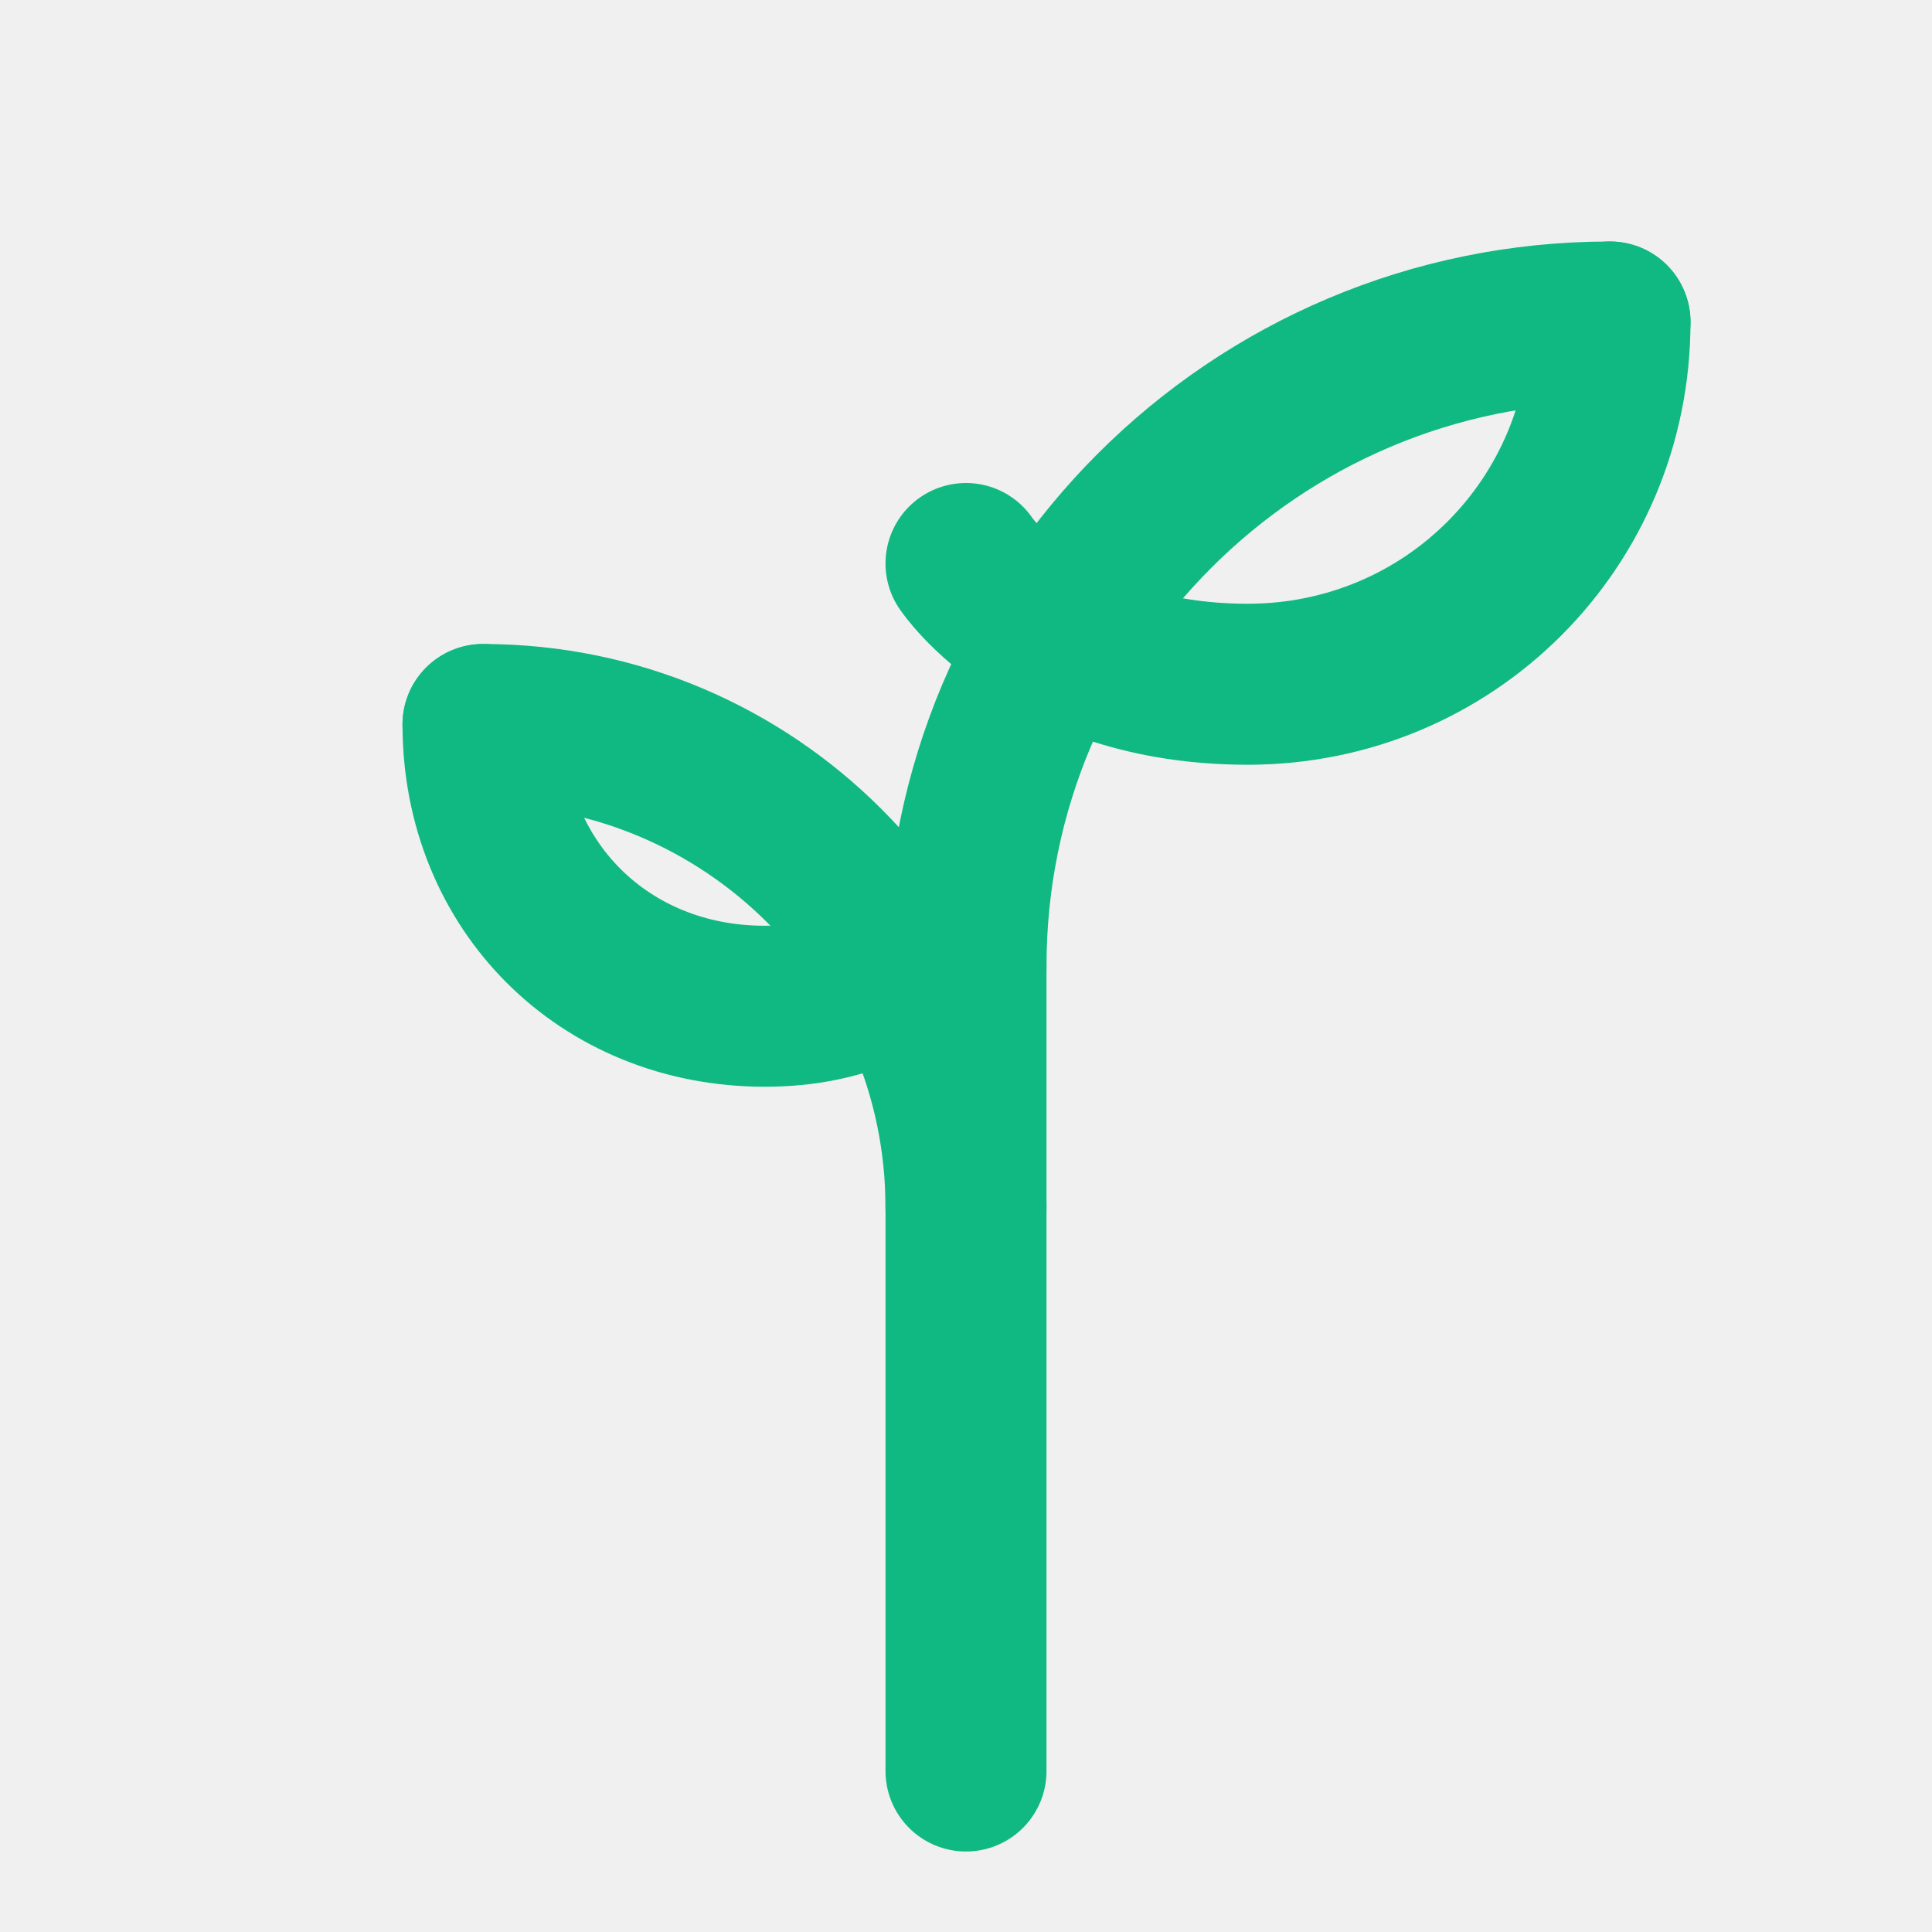
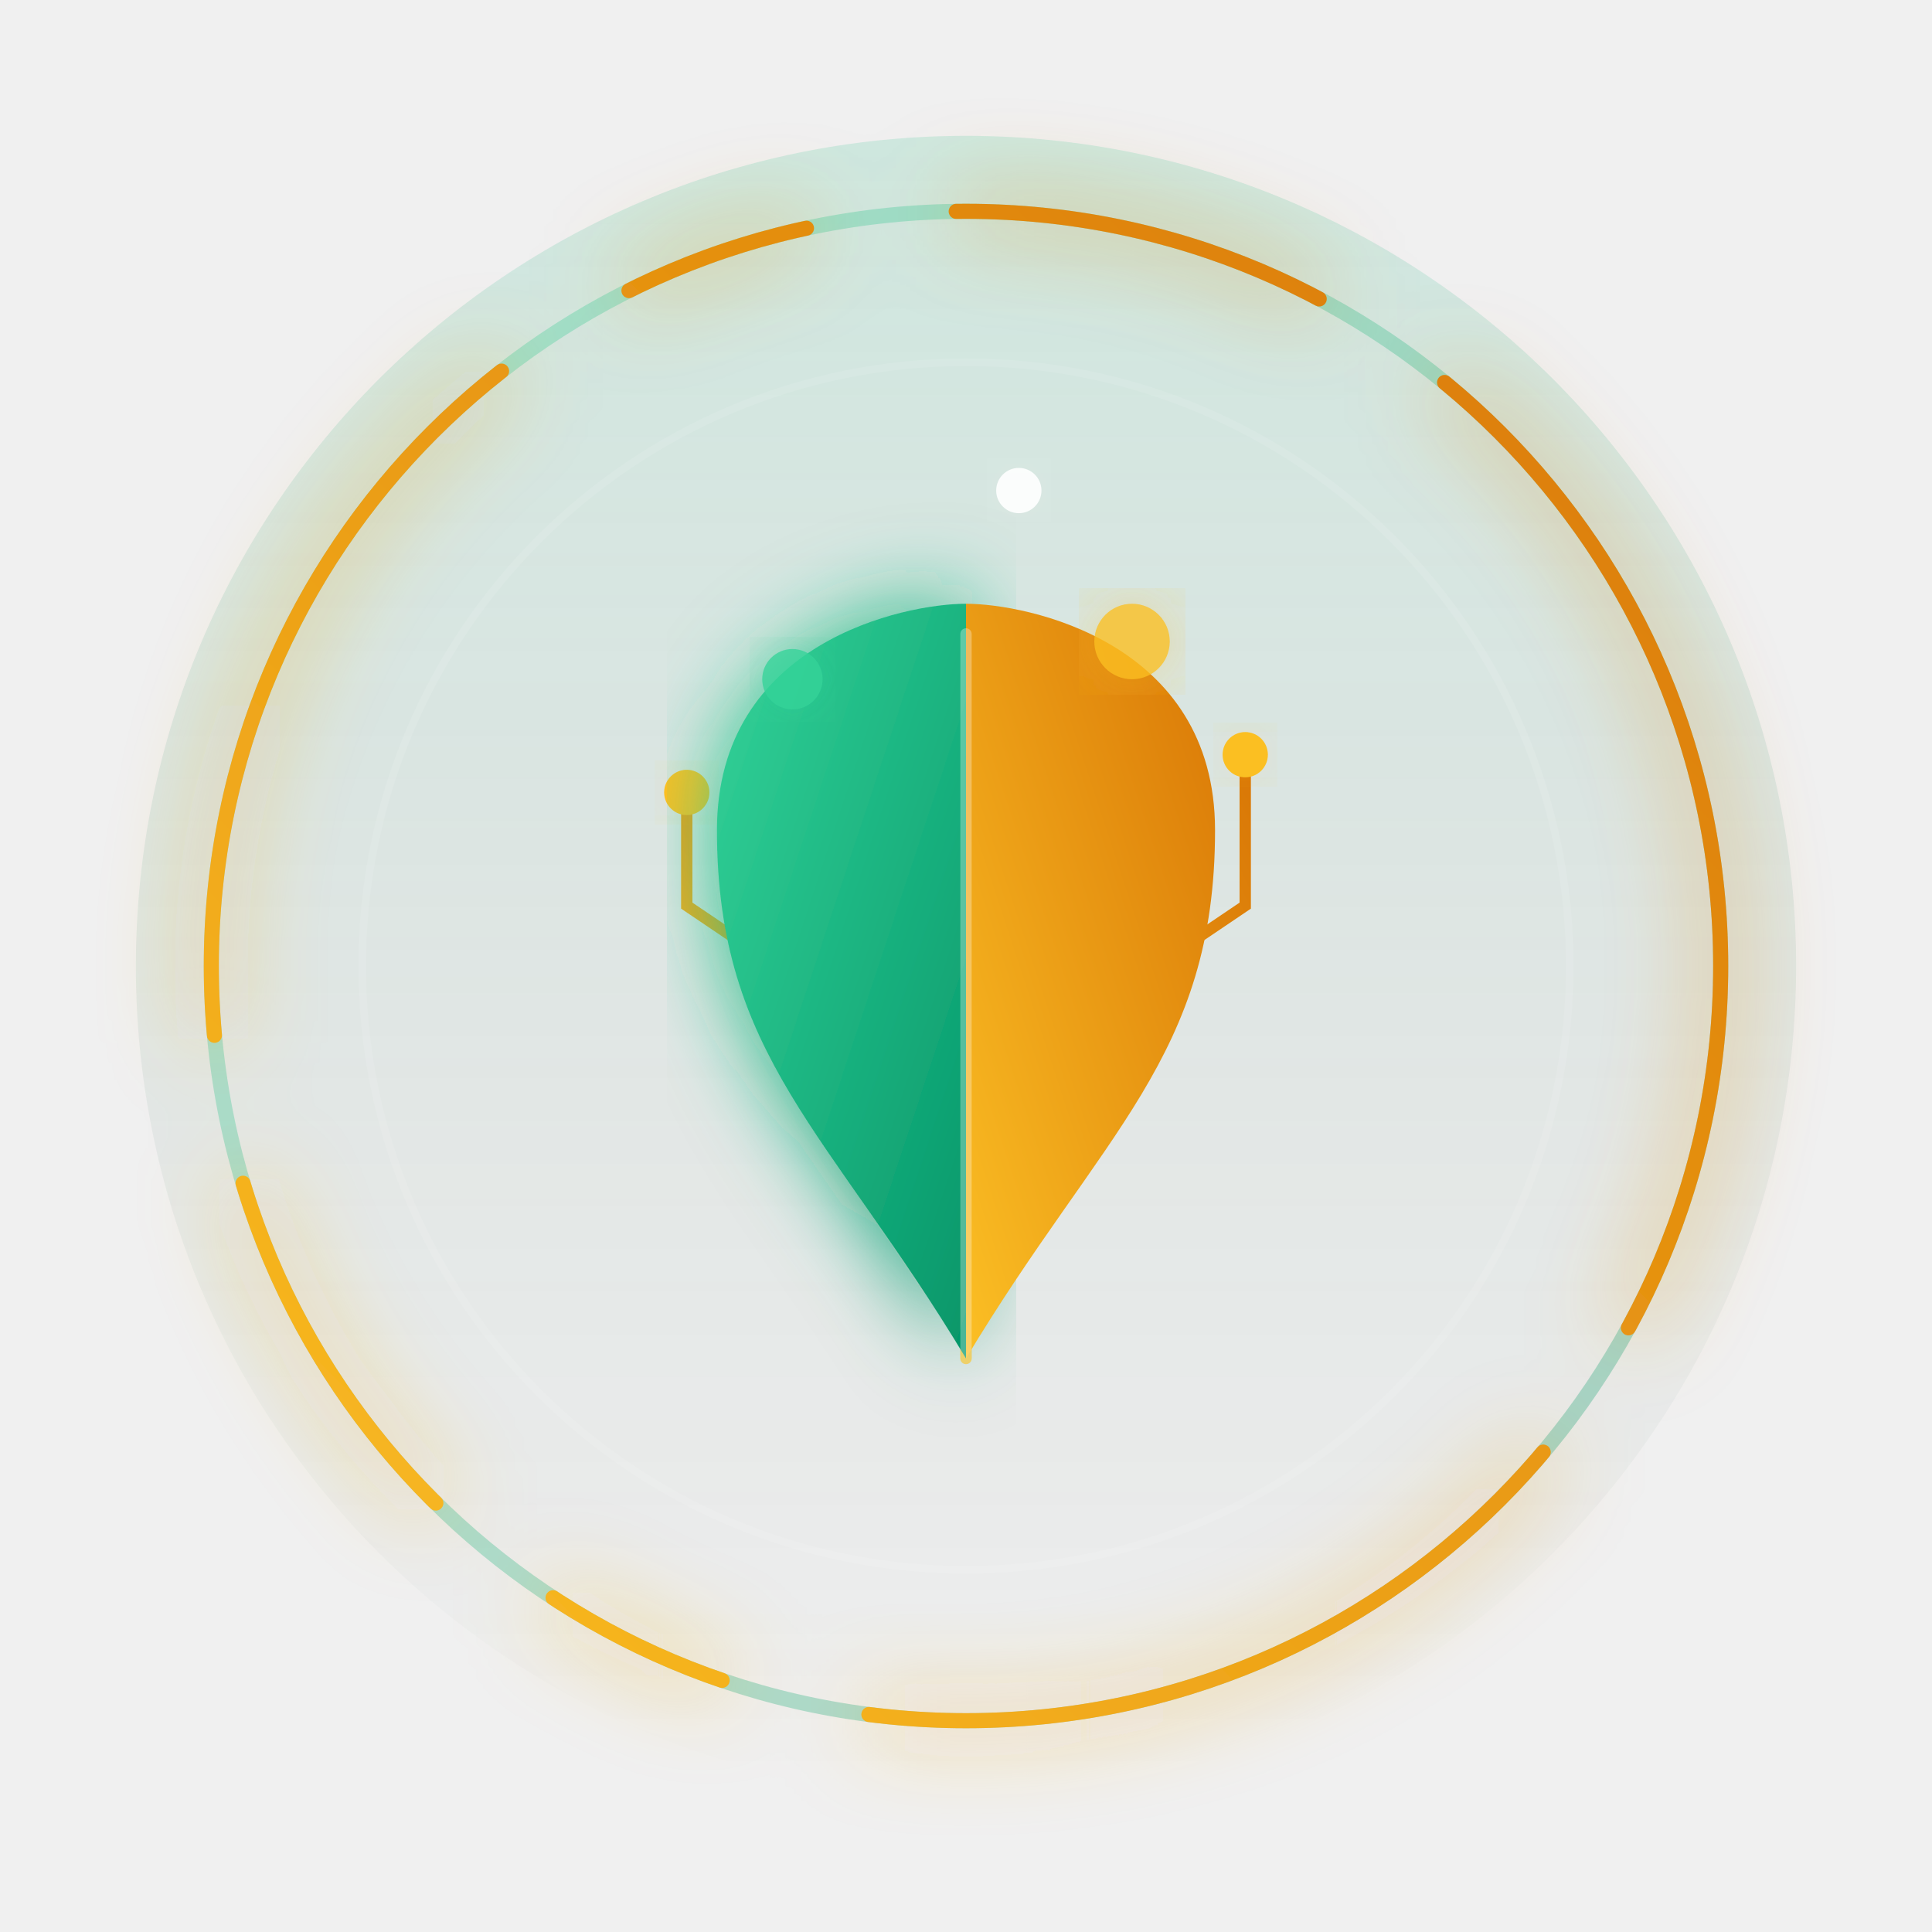
- <svg xmlns="http://www.w3.org/2000/svg" viewBox="0 0 24 24" fill="none" stroke="#10b981" stroke-width="2" stroke-linecap="round" stroke-linejoin="round">
-   <path d="M12 22V12" />
-   <path d="M12 12C12 7.582 15.582 4 20 4" />
-   <path d="M12 15C12 11.686 9.314 9 6 9" />
-   <path d="M20 4C20 6.5 18 8.5 15.5 8.5C13 8.5 12 7 12 7" />
-   <path d="M6 9C6 11 7.5 12.5 9.5 12.5C11.5 12.5 12 11 12 11" />
+ <svg xmlns="http://www.w3.org/2000/svg" viewBox="0 0 512 512" width="100%" height="100%">
+   <defs>
+     <linearGradient id="greenGrad" x1="0%" y1="0%" x2="100%" y2="100%">
+       <stop offset="0%" stop-color="#34d399" />
+       <stop offset="100%" stop-color="#059669" />
+     </linearGradient>
+     <linearGradient id="goldGrad" x1="0%" y1="100%" x2="100%" y2="0%">
+       <stop offset="0%" stop-color="#fbbf24" />
+       <stop offset="100%" stop-color="#d97706" />
+     </linearGradient>
+     <linearGradient id="glowGrad" x1="0%" y1="0%" x2="0%" y2="100%">
+       <stop offset="0%" stop-color="#10b981" stop-opacity="0.15" />
+       <stop offset="100%" stop-color="#061c15" stop-opacity="0" />
+     </linearGradient>
+     <filter id="glow" x="-20%" y="-20%" width="140%" height="140%">
+       <feGaussianBlur stdDeviation="12" result="blur" />
+       <feComposite in="SourceGraphic" in2="blur" operator="over" />
+     </filter>
+   </defs>
+   <circle cx="256" cy="256" r="220" fill="url(#glowGrad)" />
+   <circle cx="256" cy="256" r="200" fill="none" stroke="url(#greenGrad)" stroke-width="4" stroke-opacity="0.3" />
+   <circle cx="256" cy="256" r="200" fill="none" stroke="url(#goldGrad)" stroke-width="4" stroke-linecap="round" stroke-dasharray="100 40 200 40 50 40" filter="url(#glow)" />
+   <circle cx="256" cy="256" r="160" fill="none" stroke="#ffffff" stroke-width="2" stroke-opacity="0.1" />
+   <g stroke="url(#goldGrad)" stroke-width="3" fill="none" stroke-linecap="round">
+     <path d="M 256 360 L 256 290 L 330 240 L 330 200" />
+     <path d="M 256 290 L 182 240 L 182 210" />
+   </g>
+   <circle cx="330" cy="200" r="6" fill="#fbbf24" filter="url(#glow)" />
+   <circle cx="182" cy="210" r="6" fill="#fbbf24" filter="url(#glow)" />
+   <path d="M 256 360 C 220 300, 190 280, 190 220 C 190 170, 240 160, 256 160 C 256 160, 256 360, 256 360 Z" fill="url(#greenGrad)" filter="url(#glow)" />
+   <path d="M 256 360 C 292 300, 322 280, 322 220 C 322 170, 272 160, 256 160 C 256 160, 256 360, 256 360 Z" fill="url(#goldGrad)" />
+   <path d="M 256 360 L 256 168" stroke="#ffffff" stroke-width="3" stroke-opacity="0.3" stroke-linecap="round" />
+   <circle cx="210" cy="180" r="8" fill="#34d399" filter="url(#glow)" opacity="0.8" />
+   <circle cx="300" cy="170" r="10" fill="#fbbf24" filter="url(#glow)" opacity="0.8" />
+   <circle cx="270" cy="130" r="6" fill="#ffffff" filter="url(#glow)" opacity="0.9" />
</svg>
